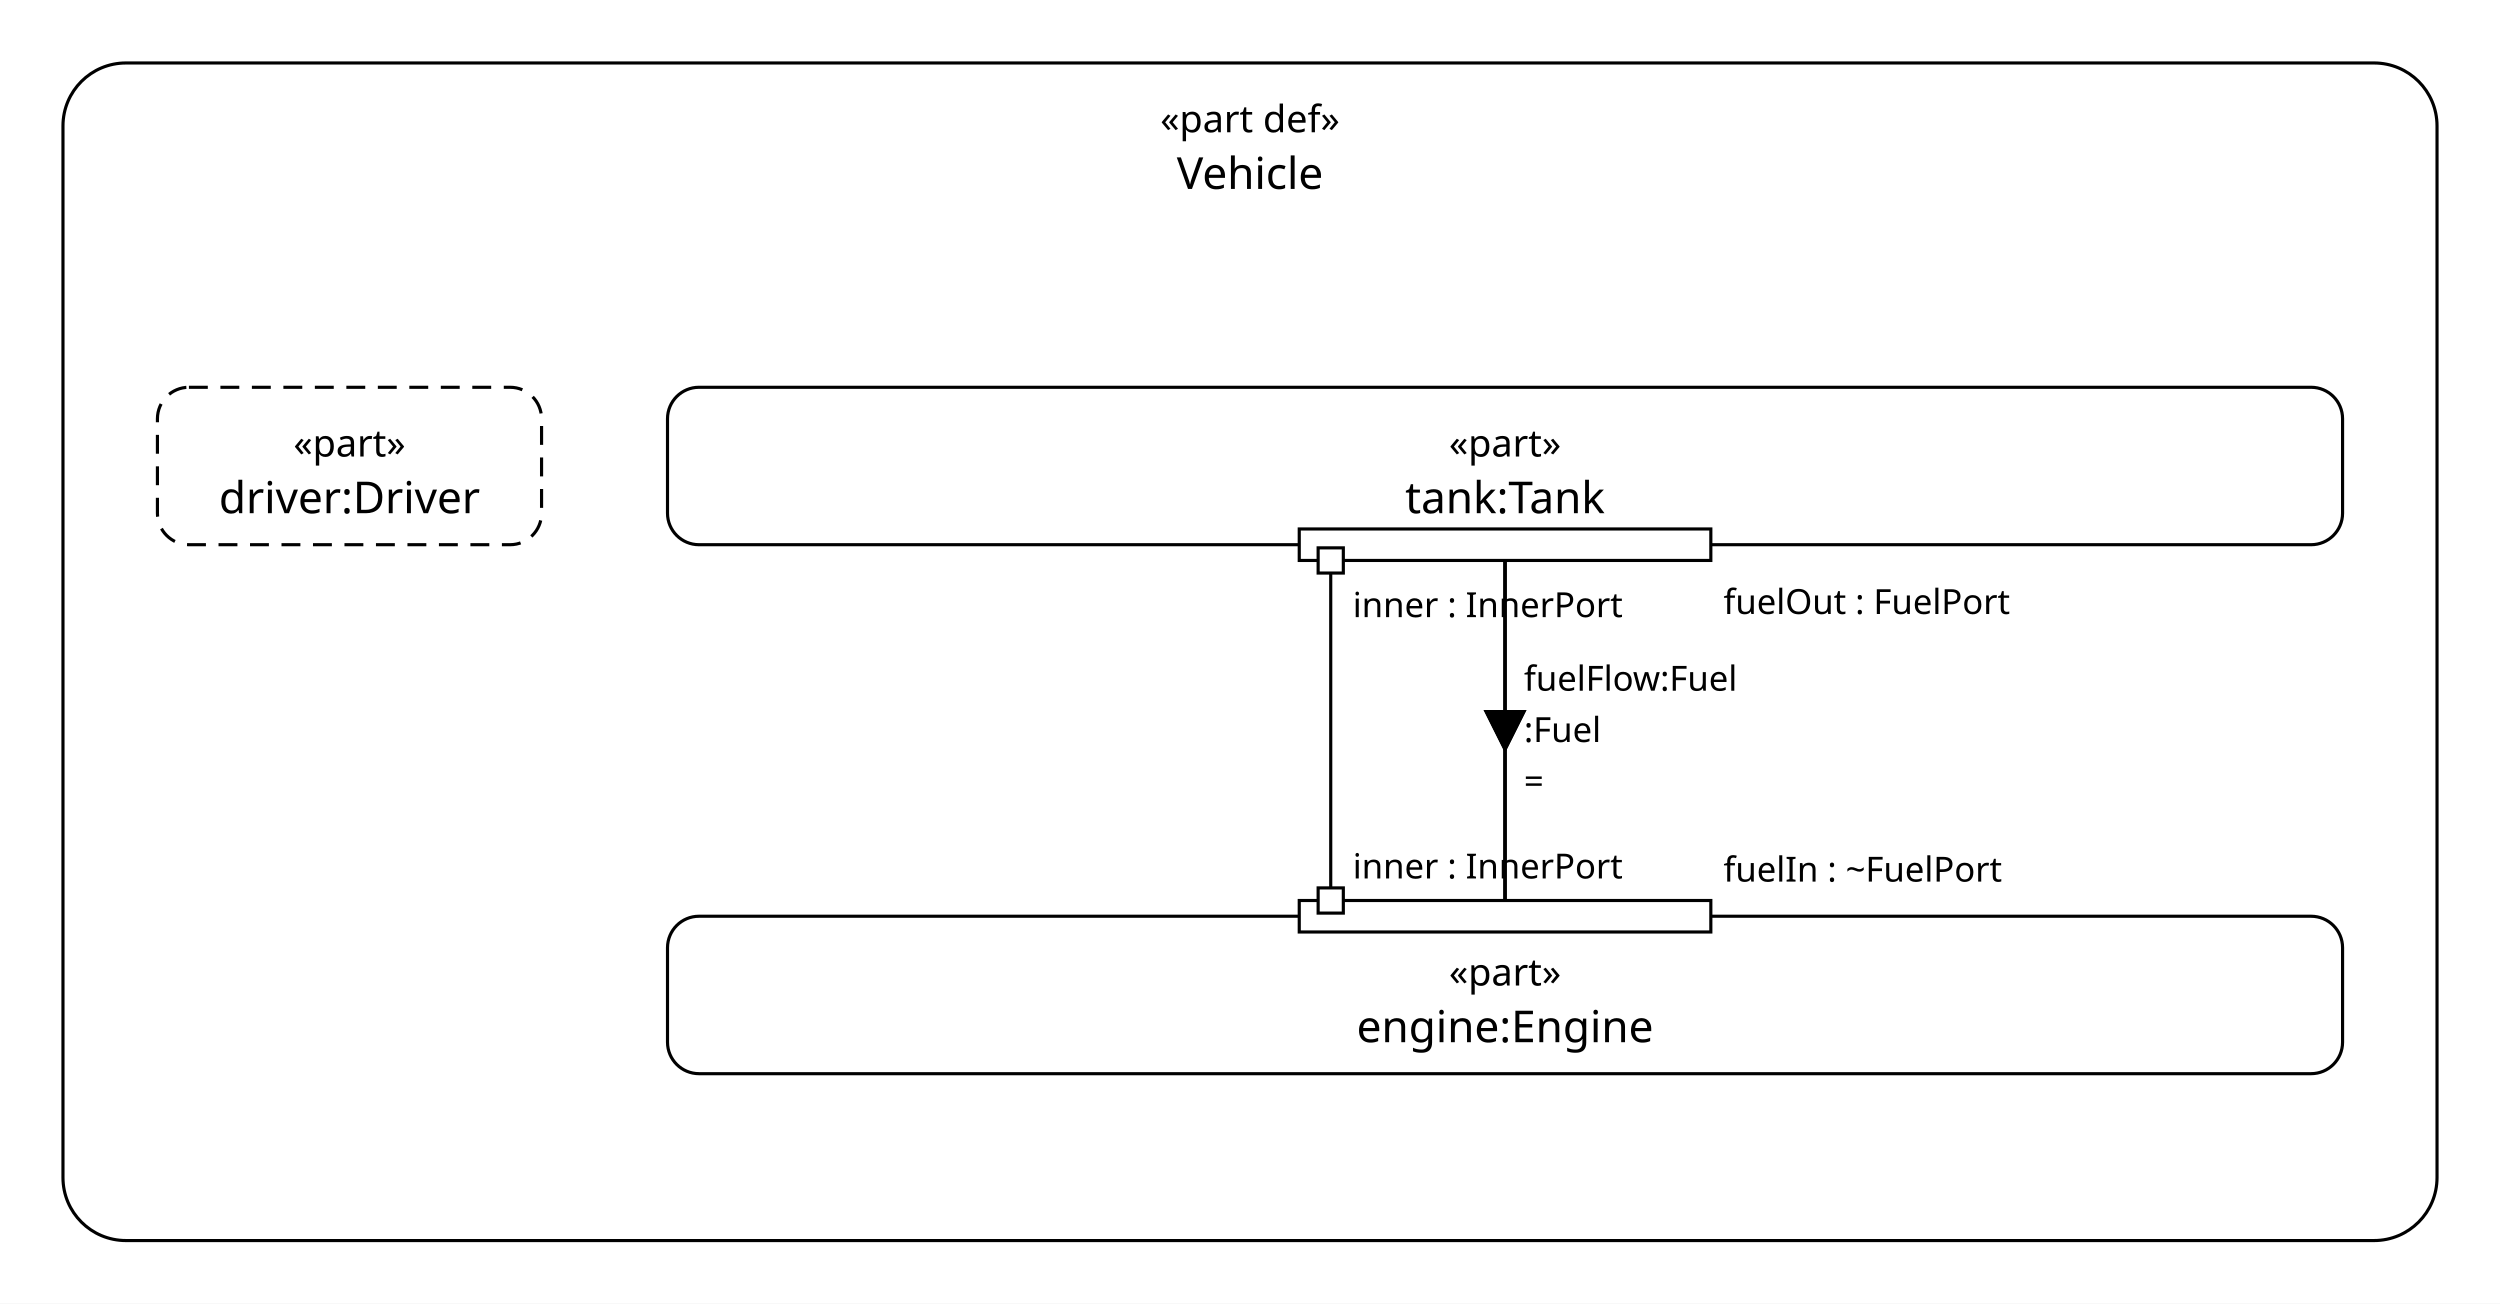
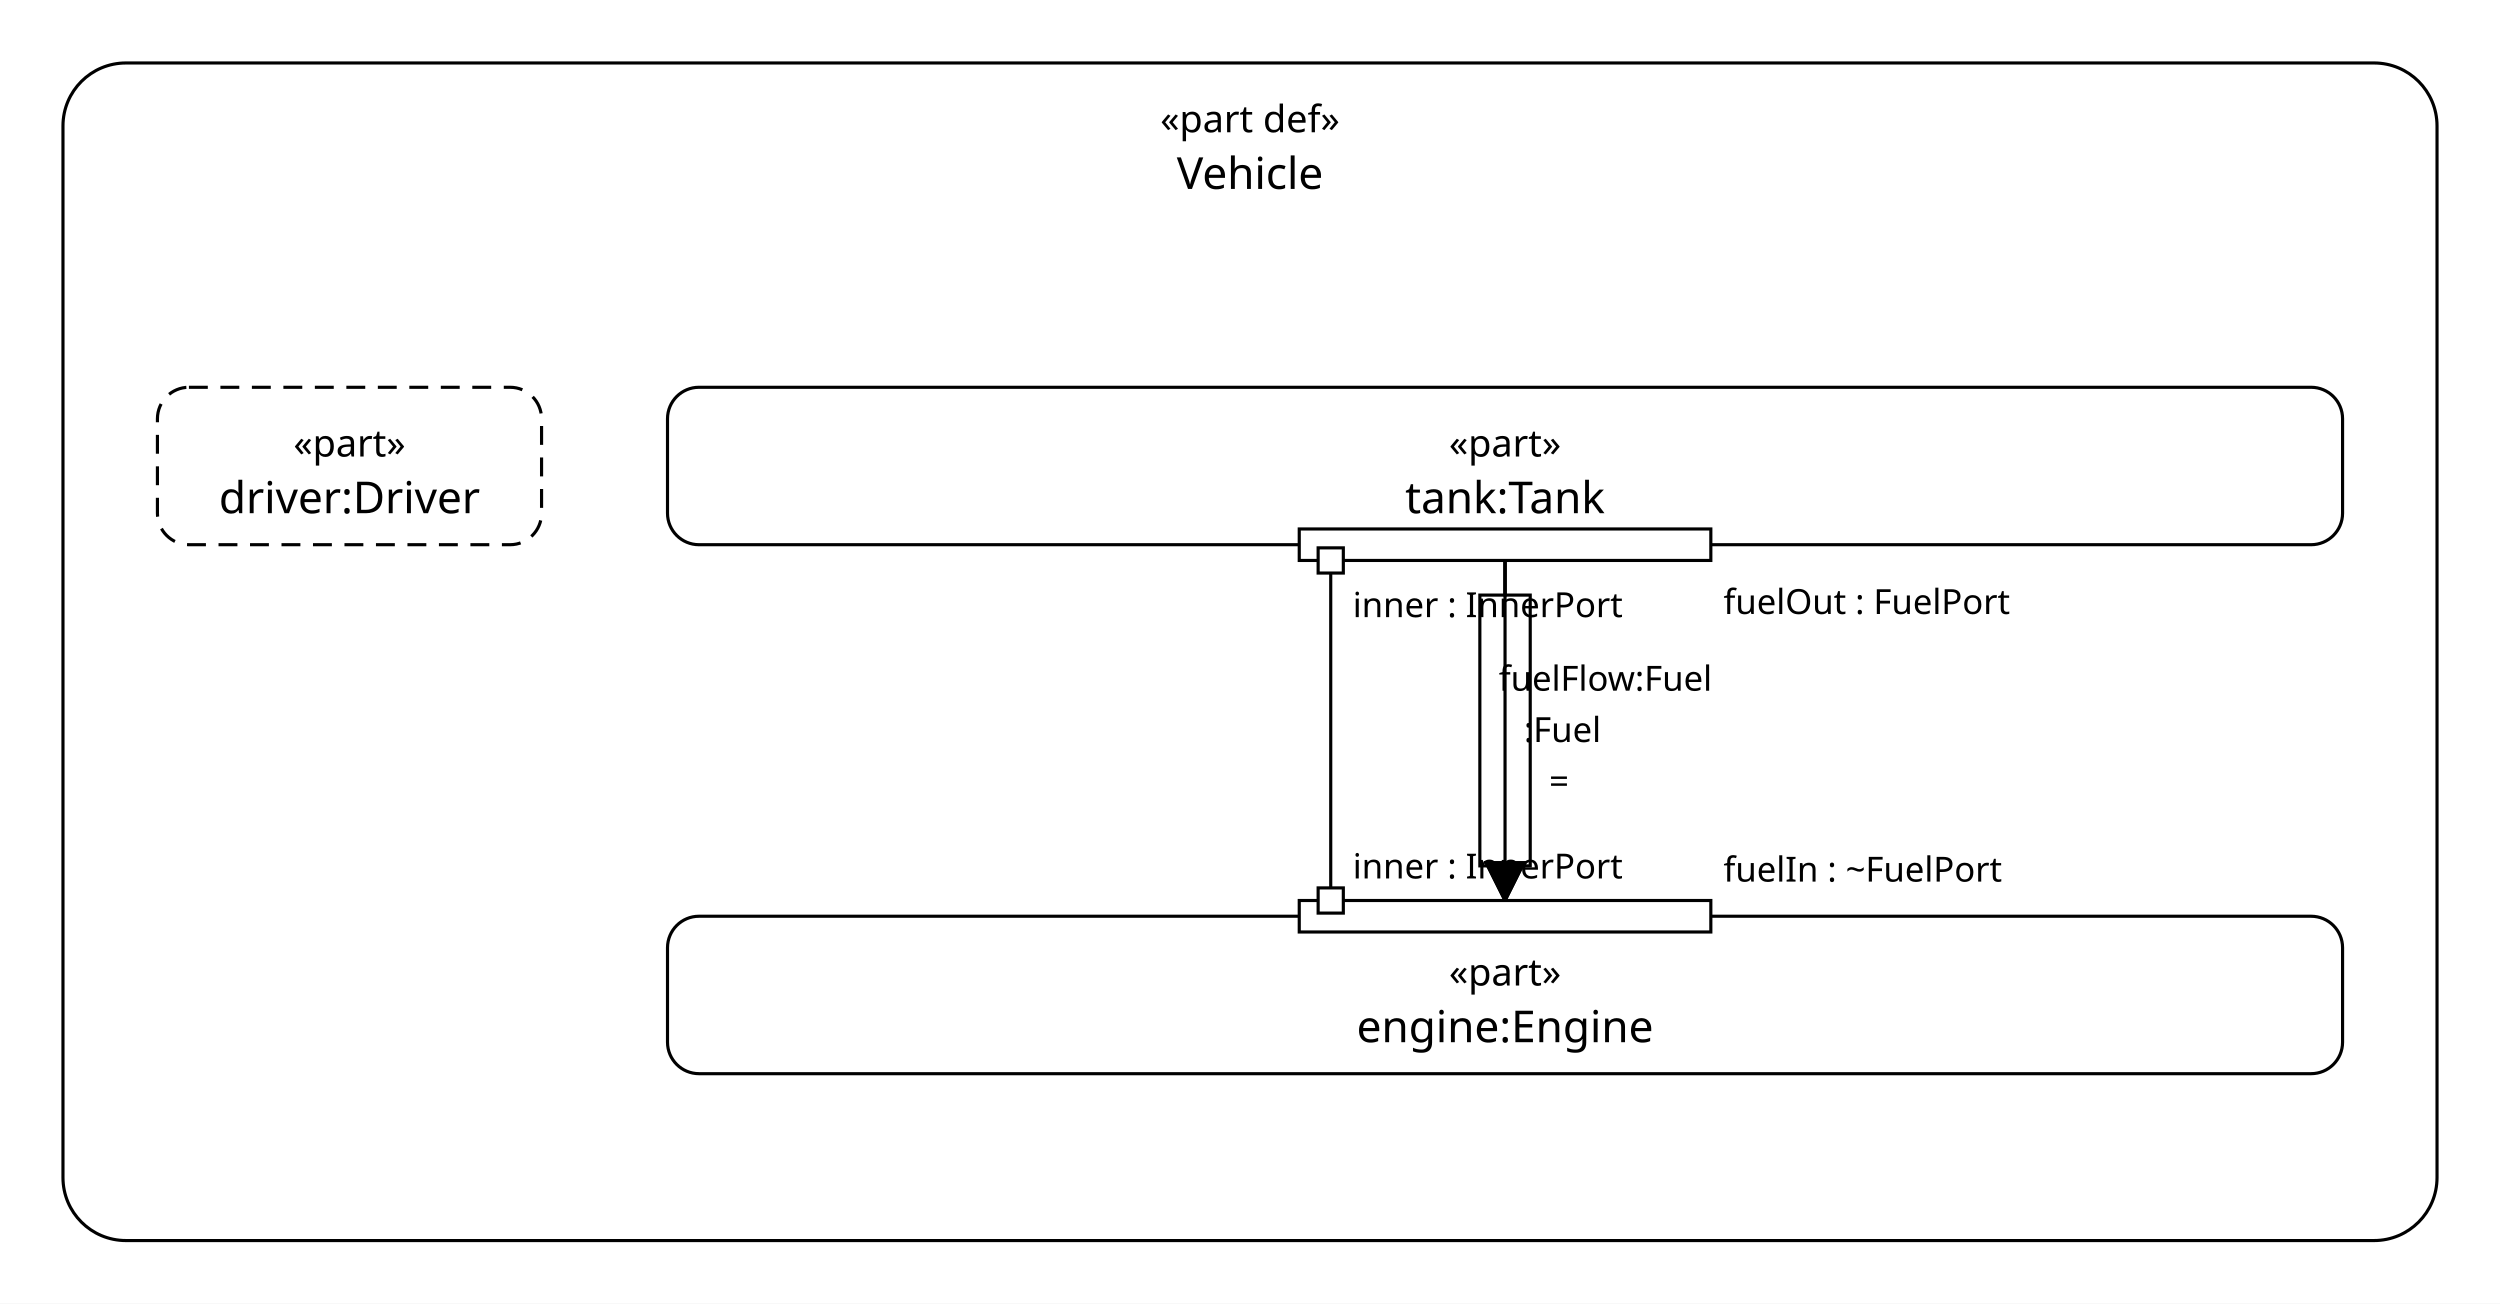
<svg xmlns="http://www.w3.org/2000/svg" width="794" height="414" viewBox="0 0 794 414" font-family="sans-serif">
  <rect x="0" y="0" width="794" height="414" fill="#ffffff" />
  <rect x="20" y="20" width="754" height="374" rx="20" fill="#ffffff" stroke="#000000" />
  <text x="397" y="42" text-anchor="middle" font-size="12">«part def»</text>
  <text x="397" y="60" text-anchor="middle" font-size="14">Vehicle</text>
  <rect x="50" y="123" width="122" height="50" rx="10" fill="#ffffff" stroke="#000000" stroke-dasharray="6 4" />
  <text x="111" y="145" text-anchor="middle" font-size="12">«part»</text>
  <text x="111" y="163" text-anchor="middle" font-size="14">driver:Driver</text>
  <rect x="212" y="291" width="532" height="50" rx="10" fill="#ffffff" stroke="#000000" />
  <text x="478" y="313" text-anchor="middle" font-size="12">«part»</text>
  <text x="478" y="331" text-anchor="middle" font-size="14">engine:Engine</text>
  <rect x="212" y="123" width="532" height="50" rx="10" fill="#ffffff" stroke="#000000" />
  <text x="478" y="145" text-anchor="middle" font-size="12">«part»</text>
  <text x="478" y="163" text-anchor="middle" font-size="14">tank:Tank</text>
-   <polygon points="478,238 472,226 484,226" fill="#000000" stroke="#000000" />
+   <polygon points="478,286 472,274 484,274" fill="#000000" stroke="#000000" />
  <polyline points="478,173 478,291" fill="none" stroke="#000000" />
  <text x="484" y="235.67" text-anchor="start" font-size="11">:Fuel</text>
-   <polyline points="478,173 478,291" fill="none" stroke="#000000" />
-   <text x="484" y="251.97" text-anchor="start" font-size="11">=</text>
+   <polyline points="478,173 478,189 486,189 486,275 478,275 478,291" fill="none" stroke="#000000" />
+   <text x="492" y="251.97" text-anchor="start" font-size="11">=</text>
  <polyline points="422.64,178 422.64,286" fill="none" stroke="#000000" />
-   <polygon points="478,238 472,226 484,226" fill="#000000" stroke="#000000" />
-   <polyline points="478,173 478,291" fill="none" stroke="#000000" />
-   <text x="484" y="219.37" text-anchor="start" font-size="11">fuelFlow:Fuel</text>
+   <polygon points="478,286 472,274 484,274" fill="#000000" stroke="#000000" />
+   <polyline points="478,173 478,189 470,189 470,275 478,275 478,291" fill="none" stroke="#000000" />
+   <text x="476" y="219.37" text-anchor="start" font-size="11">fuelFlow:Fuel</text>
  <rect x="412.64" y="286" width="130.72" height="10" fill="#ffffff" stroke="#000000" />
  <text x="547.36" y="280" text-anchor="start" font-size="11">fuelIn : ~FuelPort</text>
  <rect x="418.64" y="282" width="8" height="8" fill="#ffffff" stroke="#000000" />
  <text x="429.64" y="279" text-anchor="start" font-size="11">inner : InnerPort</text>
  <rect x="412.64" y="168" width="130.72" height="10" fill="#ffffff" stroke="#000000" />
  <text x="547.36" y="195" text-anchor="start" font-size="11">fuelOut : FuelPort</text>
  <rect x="418.64" y="174" width="8" height="8" fill="#ffffff" stroke="#000000" />
  <text x="429.64" y="196" text-anchor="start" font-size="11">inner : InnerPort</text>
</svg>
